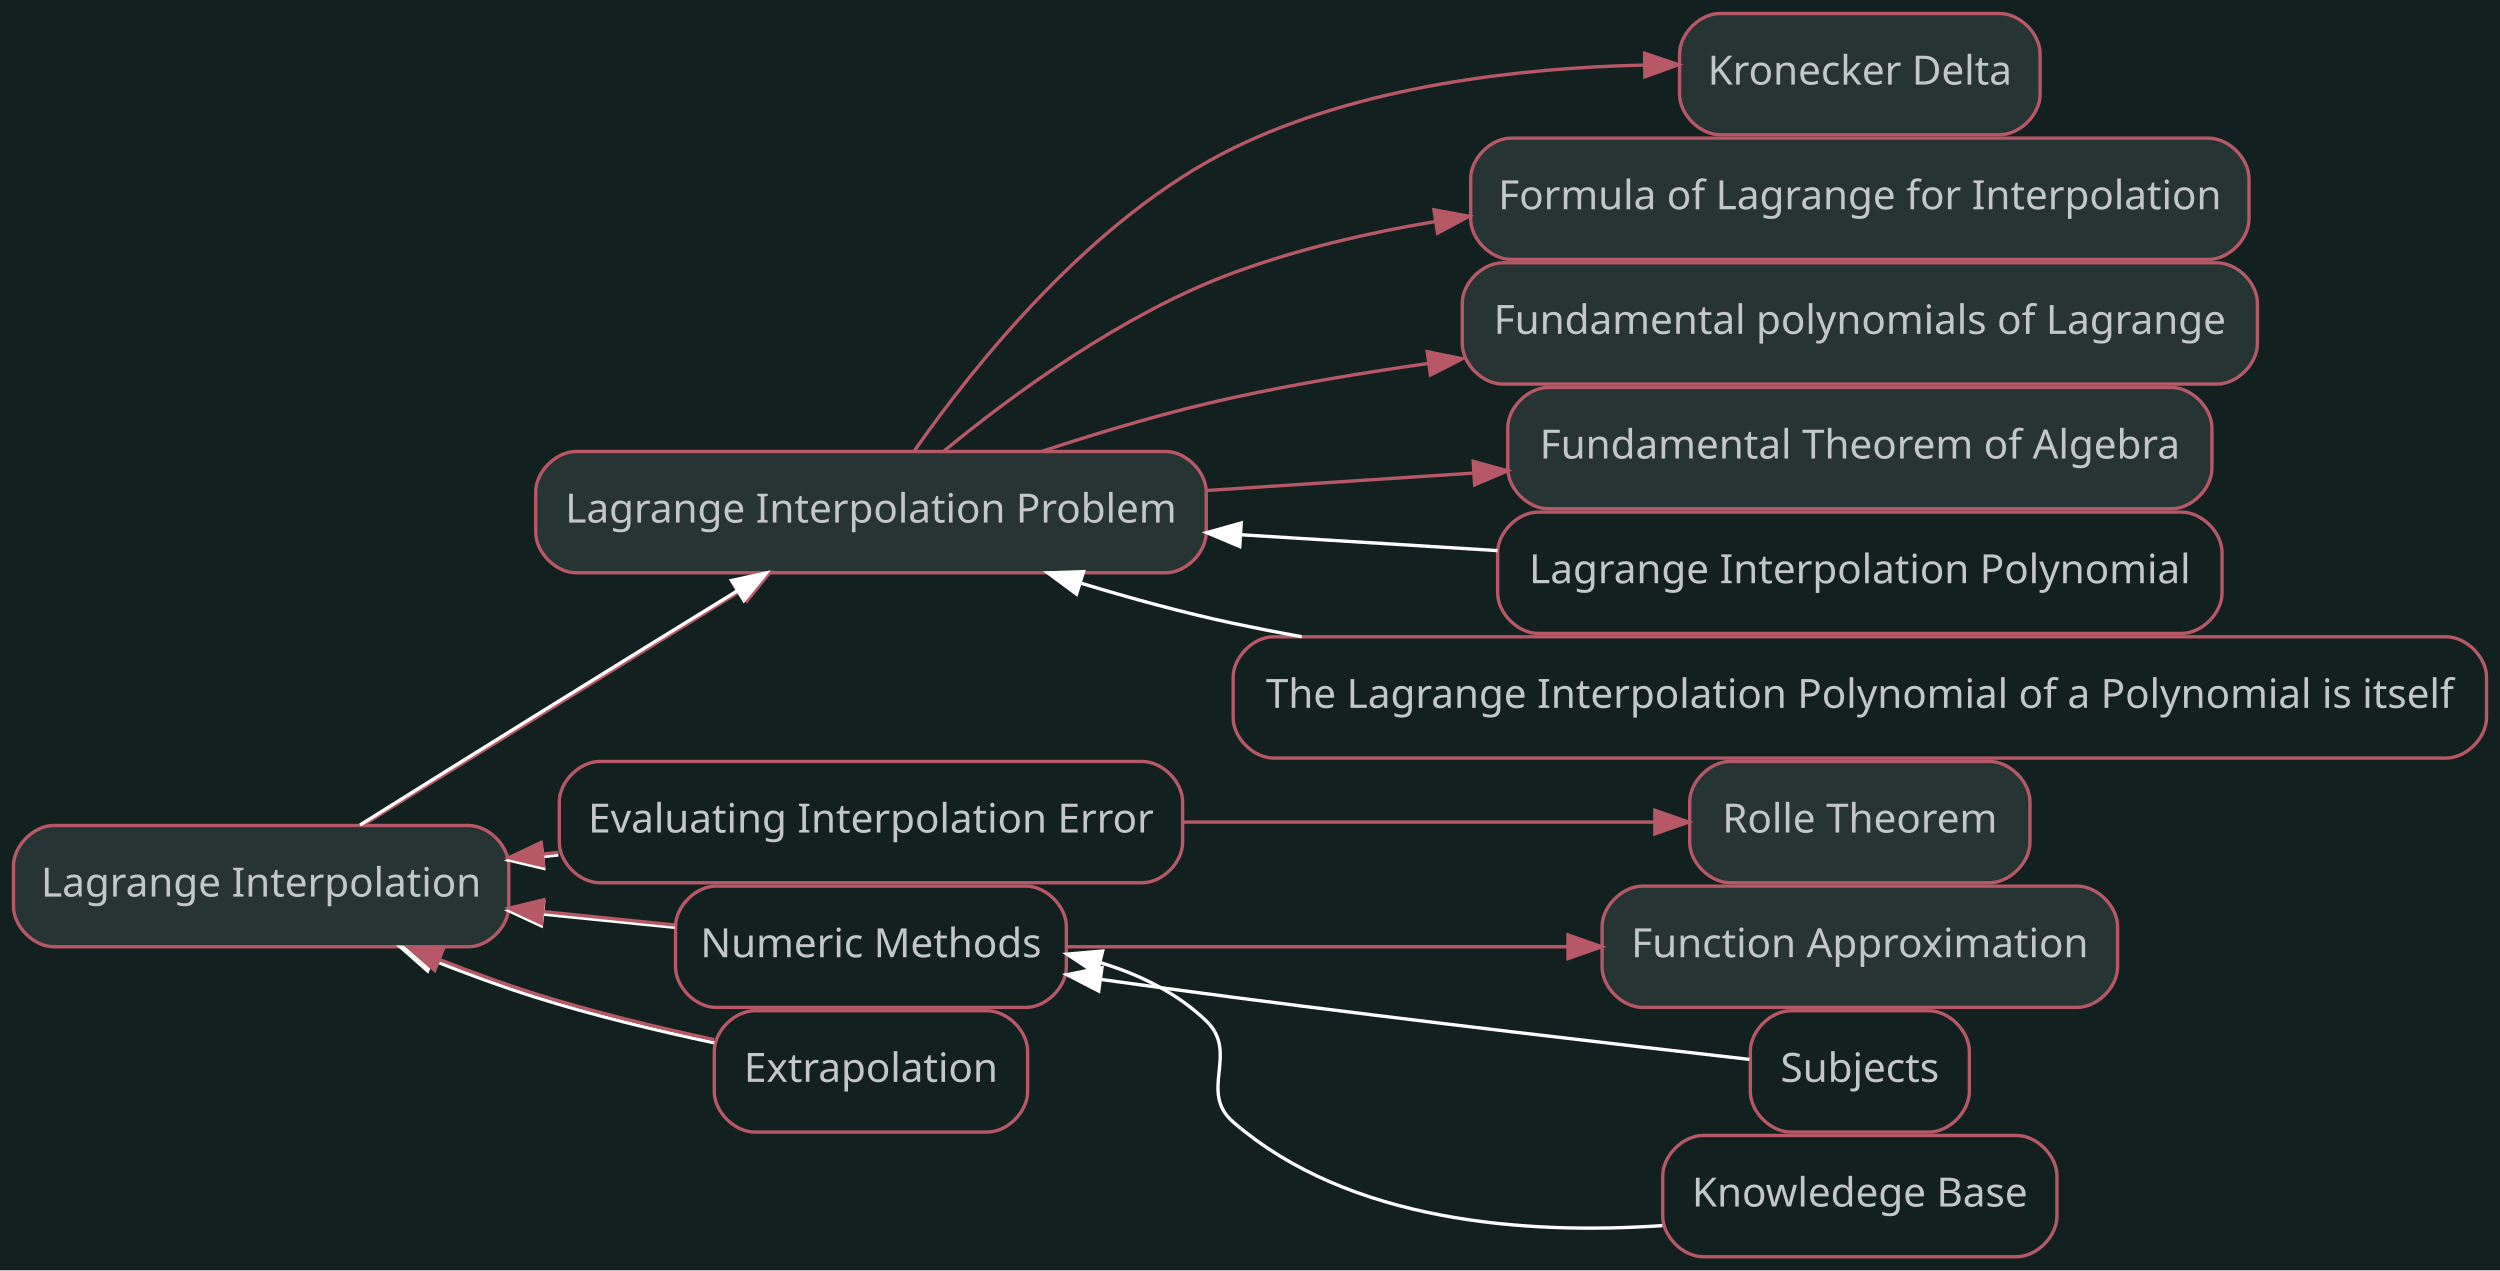
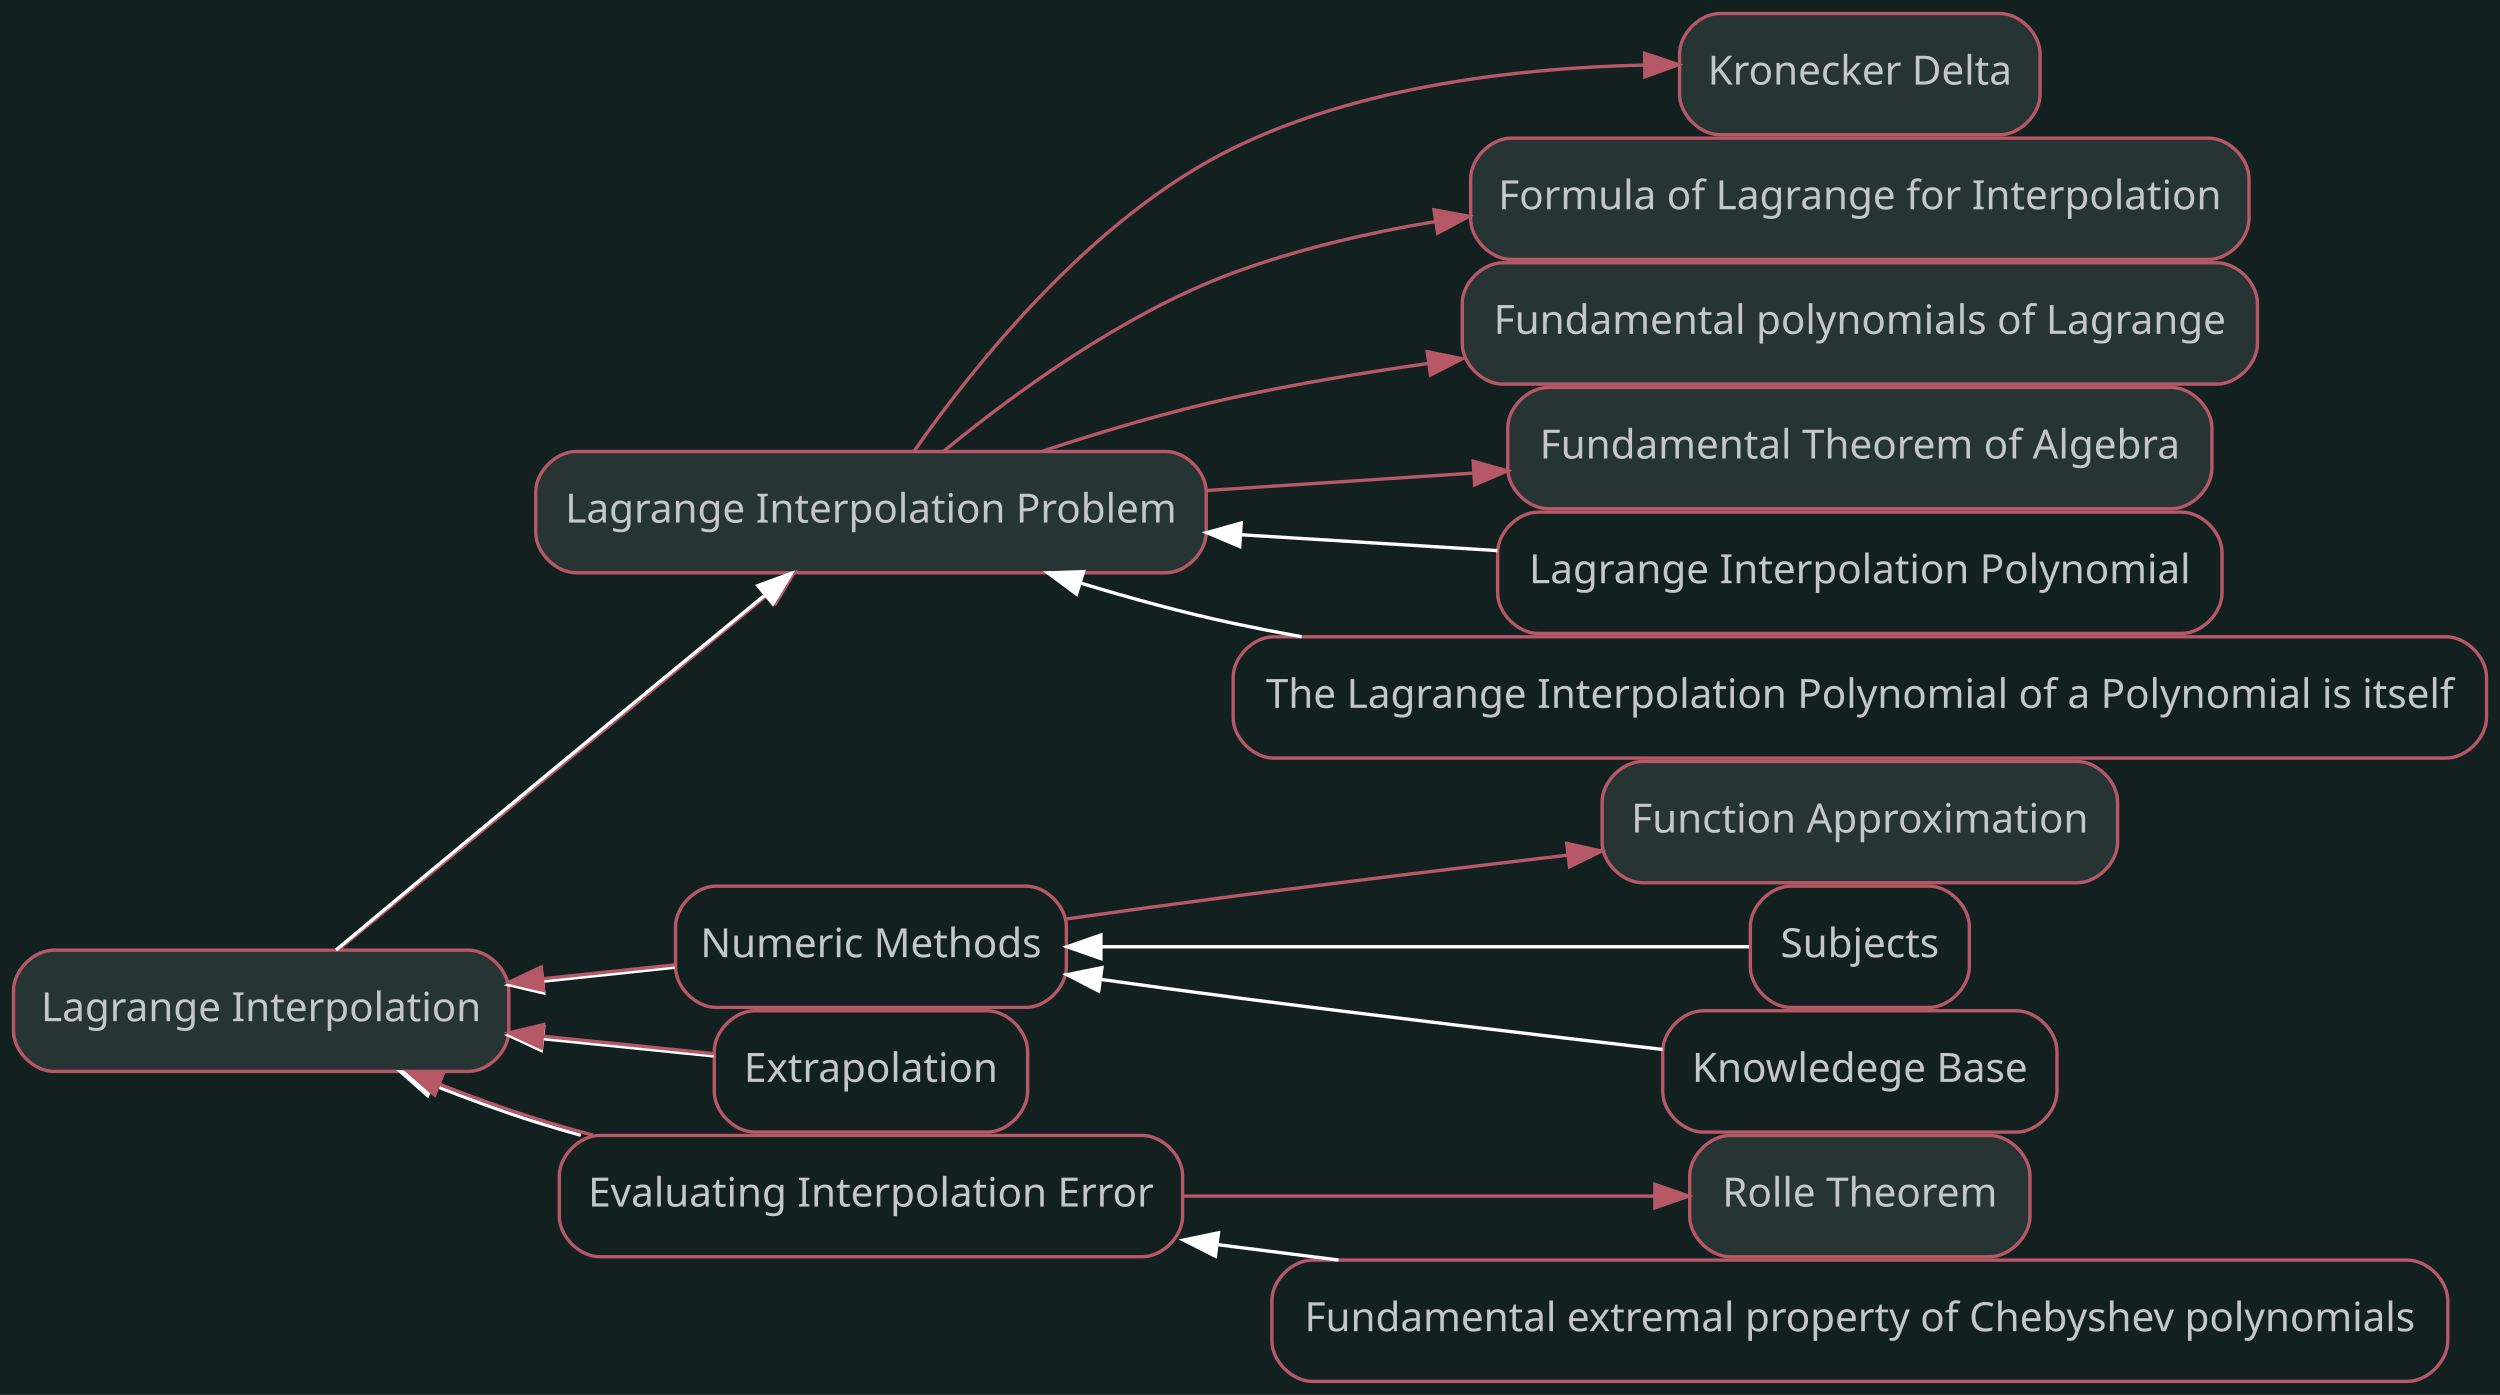
- <svg xmlns="http://www.w3.org/2000/svg" xmlns:xlink="http://www.w3.org/1999/xlink" width="742pt" height="377pt" viewBox="0.00 0.00 742.00 377.00">
-   <g id="graph0" class="graph" transform="scale(1 1) rotate(0) translate(4 373)">
-     <polygon fill="#132020" stroke="transparent" points="-4,4 -4,-373 738,-373 738,4 -4,4" />
+ <svg xmlns="http://www.w3.org/2000/svg" xmlns:xlink="http://www.w3.org/1999/xlink" width="742pt" height="414pt" viewBox="0.00 0.00 742.00 414.00">
+   <g id="graph0" class="graph" transform="scale(1 1) rotate(0) translate(4 410)">
+     <polygon fill="#132020" stroke="transparent" points="-4,4 -4,-410 738,-410 738,4 -4,4" />
    <g id="node1" class="node">
      <g id="a_node1">
        <a xlink:href="/Knowledge/Lagrange Interpolation.html" xlink:title="Lagrange Interpolation" target="_parent">
          <path fill="#273434" stroke="#b75867" d="M135,-128C135,-128 12,-128 12,-128 6,-128 0,-122 0,-116 0,-116 0,-104 0,-104 0,-98 6,-92 12,-92 12,-92 135,-92 135,-92 141,-92 147,-98 147,-104 147,-104 147,-116 147,-116 147,-122 141,-128 135,-128" />
          <text text-anchor="middle" x="73.5" y="-106.9" font-family="sans" font-size="12.00" fill="#c4c7c7">Lagrange Interpolation</text>
        </a>
      </g>
    </g>
    <g id="node2" class="node">
      <g id="a_node2">
        <a xlink:href="/Knowledge/Lagrange Interpolation Problem.html" xlink:title="Lagrange Interpolation Problem" target="_parent">
-           <path fill="#273434" stroke="#b75867" d="M342,-239C342,-239 167,-239 167,-239 161,-239 155,-233 155,-227 155,-227 155,-215 155,-215 155,-209 161,-203 167,-203 167,-203 342,-203 342,-203 348,-203 354,-209 354,-215 354,-215 354,-227 354,-227 354,-233 348,-239 342,-239" />
-           <text text-anchor="middle" x="254.5" y="-217.9" font-family="sans" font-size="12.00" fill="#c4c7c7">Lagrange Interpolation Problem</text>
+           <path fill="#273434" stroke="#b75867" d="M342,-276C342,-276 167,-276 167,-276 161,-276 155,-270 155,-264 155,-264 155,-252 155,-252 155,-246 161,-240 167,-240 167,-240 342,-240 342,-240 348,-240 354,-246 354,-252 354,-252 354,-264 354,-264 354,-270 348,-276 342,-276" />
+           <text text-anchor="middle" x="254.5" y="-254.9" font-family="sans" font-size="12.00" fill="#c4c7c7">Lagrange Interpolation Problem</text>
        </a>
      </g>
    </g>
    <g id="edge1" class="edge">
-       <path fill="none" stroke="#b75867" d="M103.66,-128.08C134.21,-147.03 182.33,-176.87 215.77,-197.6" />
-       <polygon fill="#b75867" stroke="#b75867" points="214.01,-200.63 224.35,-202.93 217.7,-194.68 214.01,-200.63" />
+       <path fill="none" stroke="#b75867" d="M96.45,-128.15C128.34,-154.52 187.59,-203.5 223.49,-233.19" />
+       <polygon fill="#b75867" stroke="#b75867" points="221.71,-236.26 231.65,-239.94 226.18,-230.87 221.71,-236.26" />
    </g>
    <g id="node3" class="node">
      <g id="a_node3">
-         <a xlink:href="/Knowledge/Evaluating Interpolation Error.html" xlink:title="Evaluating Interpolation Error" target="_parent">
-           <path fill="none" stroke="#b75867" d="M335,-147C335,-147 174,-147 174,-147 168,-147 162,-141 162,-135 162,-135 162,-123 162,-123 162,-117 168,-111 174,-111 174,-111 335,-111 335,-111 341,-111 347,-117 347,-123 347,-123 347,-135 347,-135 347,-141 341,-147 335,-147" />
-           <text text-anchor="middle" x="254.5" y="-125.9" font-family="sans" font-size="12.00" fill="#c4c7c7">Evaluating Interpolation Error</text>
+         <a xlink:href="/Knowledge/Numeric Methods.html" xlink:title="Numeric Methods" target="_parent">
+           <path fill="none" stroke="#b75867" d="M300.5,-147C300.5,-147 208.5,-147 208.5,-147 202.5,-147 196.5,-141 196.5,-135 196.5,-135 196.5,-123 196.5,-123 196.5,-117 202.5,-111 208.5,-111 208.5,-111 300.5,-111 300.5,-111 306.5,-111 312.5,-117 312.5,-123 312.5,-123 312.5,-135 312.5,-135 312.5,-141 306.5,-147 300.5,-147" />
+           <text text-anchor="middle" x="254.5" y="-125.9" font-family="sans" font-size="12.00" fill="#c4c7c7">Numeric Methods</text>
        </a>
      </g>
    </g>
    <g id="edge2" class="edge">
-       <path fill="none" stroke="#ffffff" d="M157.12,-118.77C158.66,-118.93 160.19,-119.1 161.73,-119.26" />
+       <path fill="none" stroke="#ffffff" d="M157.11,-118.77C170.34,-120.17 183.77,-121.6 196.24,-122.92" />
      <polygon fill="#ffffff" stroke="#ffffff" points="157.36,-115.28 147.05,-117.7 156.62,-122.24 157.36,-115.28" />
    </g>
    <g id="node4" class="node">
      <g id="a_node4">
-         <a xlink:href="/Knowledge/Numeric Methods.html" xlink:title="Numeric Methods" target="_parent">
-           <path fill="none" stroke="#b75867" d="M300.5,-110C300.5,-110 208.5,-110 208.5,-110 202.5,-110 196.5,-104 196.5,-98 196.5,-98 196.5,-86 196.5,-86 196.5,-80 202.5,-74 208.5,-74 208.5,-74 300.5,-74 300.5,-74 306.5,-74 312.5,-80 312.5,-86 312.5,-86 312.5,-98 312.5,-98 312.5,-104 306.5,-110 300.5,-110" />
-           <text text-anchor="middle" x="254.5" y="-88.9" font-family="sans" font-size="12.00" fill="#c4c7c7">Numeric Methods</text>
+         <a xlink:href="/Knowledge/Extrapolation.html" xlink:title="Extrapolation" target="_parent">
+           <path fill="none" stroke="#b75867" d="M289,-110C289,-110 220,-110 220,-110 214,-110 208,-104 208,-98 208,-98 208,-86 208,-86 208,-80 214,-74 220,-74 220,-74 289,-74 289,-74 295,-74 301,-80 301,-86 301,-86 301,-98 301,-98 301,-104 295,-110 289,-110" />
+           <text text-anchor="middle" x="254.5" y="-88.9" font-family="sans" font-size="12.00" fill="#c4c7c7">Extrapolation</text>
        </a>
      </g>
    </g>
    <g id="edge3" class="edge">
-       <path fill="none" stroke="#ffffff" d="M157.11,-101.69C170.34,-100.36 183.77,-99.01 196.24,-97.76" />
+       <path fill="none" stroke="#ffffff" d="M157.24,-101.68C174.65,-99.93 192.41,-98.14 207.85,-96.59" />
      <polygon fill="#ffffff" stroke="#ffffff" points="156.65,-98.22 147.05,-102.7 157.35,-105.19 156.65,-98.22" />
    </g>
    <g id="node5" class="node">
      <g id="a_node5">
-         <a xlink:href="/Knowledge/Extrapolation.html" xlink:title="Extrapolation" target="_parent">
-           <path fill="none" stroke="#b75867" d="M289,-73C289,-73 220,-73 220,-73 214,-73 208,-67 208,-61 208,-61 208,-49 208,-49 208,-43 214,-37 220,-37 220,-37 289,-37 289,-37 295,-37 301,-43 301,-49 301,-49 301,-61 301,-61 301,-67 295,-73 289,-73" />
-           <text text-anchor="middle" x="254.5" y="-51.9" font-family="sans" font-size="12.00" fill="#c4c7c7">Extrapolation</text>
+         <a xlink:href="/Knowledge/Evaluating Interpolation Error.html" xlink:title="Evaluating Interpolation Error" target="_parent">
+           <path fill="none" stroke="#b75867" d="M335,-73C335,-73 174,-73 174,-73 168,-73 162,-67 162,-61 162,-61 162,-49 162,-49 162,-43 168,-37 174,-37 174,-37 335,-37 335,-37 341,-37 347,-43 347,-49 347,-49 347,-61 347,-61 347,-67 341,-73 335,-73" />
+           <text text-anchor="middle" x="254.5" y="-51.9" font-family="sans" font-size="12.00" fill="#c4c7c7">Evaluating Interpolation Error</text>
        </a>
      </g>
    </g>
    <g id="edge4" class="edge">
-       <path fill="none" stroke="#ffffff" d="M124.38,-88.02C134.41,-84.04 144.95,-80.16 155,-77 172.05,-71.64 191.15,-67.06 207.96,-63.49" />
+       <path fill="none" stroke="#ffffff" d="M124.38,-88.02C134.41,-84.04 144.95,-80.16 155,-77 159.35,-75.63 163.83,-74.32 168.37,-73.06" />
      <polygon fill="#ffffff" stroke="#ffffff" points="122.91,-84.84 114.96,-91.85 125.54,-91.33 122.91,-84.84" />
    </g>
    <g id="edge10" class="edge">
-       <path fill="none" stroke="#ffffff" d="M214.82,-197.64C181.13,-176.93 133.09,-147.12 102.86,-128.15" />
-       <polygon fill="#ffffff" stroke="#ffffff" points="213.12,-200.71 223.48,-202.96 216.79,-194.75 213.12,-200.71" />
+       <path fill="none" stroke="#ffffff" d="M223.09,-233.44C186.88,-203.75 127.33,-154.49 95.74,-128.06" />
+       <polygon fill="#ffffff" stroke="#ffffff" points="220.93,-236.19 230.88,-239.82 225.37,-230.78 220.93,-236.19" />
    </g>
    <g id="node6" class="node">
      <g id="a_node6">
        <a xlink:href="/Knowledge/Kronecker Delta.html" xlink:title="Kronecker Delta" target="_parent">
-           <path fill="#273434" stroke="#b75867" d="M589.5,-369C589.5,-369 506.5,-369 506.5,-369 500.5,-369 494.5,-363 494.5,-357 494.5,-357 494.5,-345 494.5,-345 494.5,-339 500.5,-333 506.5,-333 506.5,-333 589.5,-333 589.5,-333 595.5,-333 601.5,-339 601.5,-345 601.5,-345 601.5,-357 601.5,-357 601.5,-363 595.5,-369 589.5,-369" />
-           <text text-anchor="middle" x="548" y="-347.9" font-family="sans" font-size="12.00" fill="#c4c7c7">Kronecker Delta</text>
+           <path fill="#273434" stroke="#b75867" d="M589.5,-406C589.5,-406 506.5,-406 506.5,-406 500.5,-406 494.5,-400 494.5,-394 494.5,-394 494.5,-382 494.5,-382 494.5,-376 500.5,-370 506.5,-370 506.5,-370 589.5,-370 589.5,-370 595.5,-370 601.5,-376 601.5,-382 601.5,-382 601.5,-394 601.5,-394 601.5,-400 595.5,-406 589.5,-406" />
+           <text text-anchor="middle" x="548" y="-384.9" font-family="sans" font-size="12.00" fill="#c4c7c7">Kronecker Delta</text>
        </a>
      </g>
    </g>
    <g id="edge5" class="edge">
-       <path fill="none" stroke="#b75867" d="M267.41,-239.23C284.86,-264.22 319.9,-308.39 362,-329 399.7,-347.46 446.73,-352.86 483.94,-353.69" />
-       <polygon fill="#b75867" stroke="#b75867" points="484.11,-357.2 494.15,-353.81 484.2,-350.2 484.11,-357.2" />
+       <path fill="none" stroke="#b75867" d="M267.41,-276.23C284.86,-301.22 319.9,-345.39 362,-366 399.7,-384.46 446.73,-389.86 483.94,-390.69" />
+       <polygon fill="#b75867" stroke="#b75867" points="484.11,-394.2 494.15,-390.81 484.2,-387.2 484.11,-394.2" />
    </g>
    <g id="node7" class="node">
      <g id="a_node7">
        <a xlink:href="/Knowledge/Formula of Lagrange for Interpolation.html" xlink:title="Formula of Lagrange for Interpolation" target="_parent">
-           <path fill="#273434" stroke="#b75867" d="M651.5,-332C651.5,-332 444.5,-332 444.5,-332 438.5,-332 432.5,-326 432.5,-320 432.5,-320 432.5,-308 432.5,-308 432.5,-302 438.5,-296 444.5,-296 444.5,-296 651.5,-296 651.5,-296 657.5,-296 663.5,-302 663.5,-308 663.5,-308 663.5,-320 663.5,-320 663.5,-326 657.5,-332 651.5,-332" />
-           <text text-anchor="middle" x="548" y="-310.9" font-family="sans" font-size="12.00" fill="#c4c7c7">Formula of Lagrange for Interpolation</text>
+           <path fill="#273434" stroke="#b75867" d="M651.5,-369C651.5,-369 444.5,-369 444.5,-369 438.5,-369 432.5,-363 432.5,-357 432.5,-357 432.5,-345 432.5,-345 432.5,-339 438.5,-333 444.5,-333 444.5,-333 651.5,-333 651.5,-333 657.5,-333 663.5,-339 663.5,-345 663.5,-345 663.5,-357 663.5,-357 663.5,-363 657.5,-369 651.5,-369" />
+           <text text-anchor="middle" x="548" y="-347.9" font-family="sans" font-size="12.00" fill="#c4c7c7">Formula of Lagrange for Interpolation</text>
        </a>
      </g>
    </g>
    <g id="edge6" class="edge">
-       <path fill="none" stroke="#b75867" d="M276.28,-239.23C296.63,-255.96 329.27,-279.93 362,-292 380.91,-298.97 401.57,-303.85 422.01,-307.25" />
-       <polygon fill="#b75867" stroke="#b75867" points="421.61,-310.72 432.02,-308.8 422.68,-303.81 421.61,-310.72" />
+       <path fill="none" stroke="#b75867" d="M276.28,-276.23C296.63,-292.96 329.27,-316.93 362,-329 380.91,-335.97 401.57,-340.85 422.01,-344.25" />
+       <polygon fill="#b75867" stroke="#b75867" points="421.61,-347.72 432.02,-345.8 422.68,-340.81 421.61,-347.72" />
    </g>
    <g id="node8" class="node">
      <g id="a_node8">
        <a xlink:href="/Knowledge/Fundamental polynomials of Lagrange.html" xlink:title="Fundamental polynomials of Lagrange" target="_parent">
-           <path fill="#273434" stroke="#b75867" d="M654,-295C654,-295 442,-295 442,-295 436,-295 430,-289 430,-283 430,-283 430,-271 430,-271 430,-265 436,-259 442,-259 442,-259 654,-259 654,-259 660,-259 666,-265 666,-271 666,-271 666,-283 666,-283 666,-289 660,-295 654,-295" />
-           <text text-anchor="middle" x="548" y="-273.9" font-family="sans" font-size="12.00" fill="#c4c7c7">Fundamental polynomials of Lagrange</text>
+           <path fill="#273434" stroke="#b75867" d="M654,-332C654,-332 442,-332 442,-332 436,-332 430,-326 430,-320 430,-320 430,-308 430,-308 430,-302 436,-296 442,-296 442,-296 654,-296 654,-296 660,-296 666,-302 666,-308 666,-308 666,-320 666,-320 666,-326 660,-332 654,-332" />
+           <text text-anchor="middle" x="548" y="-310.9" font-family="sans" font-size="12.00" fill="#c4c7c7">Fundamental polynomials of Lagrange</text>
        </a>
      </g>
    </g>
    <g id="edge7" class="edge">
-       <path fill="none" stroke="#b75867" d="M305.35,-239.08C323.04,-244.92 343.22,-250.93 362,-255 380.57,-259.03 400.37,-262.37 419.84,-265.12" />
-       <polygon fill="#b75867" stroke="#b75867" points="419.6,-268.62 429.99,-266.51 420.55,-261.69 419.6,-268.62" />
+       <path fill="none" stroke="#b75867" d="M305.35,-276.08C323.04,-281.92 343.22,-287.93 362,-292 380.57,-296.03 400.37,-299.37 419.84,-302.12" />
+       <polygon fill="#b75867" stroke="#b75867" points="419.6,-305.62 429.99,-303.51 420.55,-298.69 419.6,-305.62" />
    </g>
    <g id="node9" class="node">
      <g id="a_node9">
        <a xlink:href="/Knowledge/Fundamental Theorem of Algebra.html" xlink:title="Fundamental Theorem of Algebra" target="_parent">
-           <path fill="#273434" stroke="#b75867" d="M640.5,-258C640.5,-258 455.5,-258 455.5,-258 449.5,-258 443.5,-252 443.5,-246 443.5,-246 443.5,-234 443.5,-234 443.5,-228 449.5,-222 455.5,-222 455.5,-222 640.5,-222 640.5,-222 646.5,-222 652.5,-228 652.5,-234 652.5,-234 652.5,-246 652.5,-246 652.5,-252 646.5,-258 640.5,-258" />
-           <text text-anchor="middle" x="548" y="-236.9" font-family="sans" font-size="12.00" fill="#c4c7c7">Fundamental Theorem of Algebra</text>
+           <path fill="#273434" stroke="#b75867" d="M640.5,-295C640.5,-295 455.5,-295 455.5,-295 449.5,-295 443.5,-289 443.5,-283 443.5,-283 443.5,-271 443.5,-271 443.5,-265 449.5,-259 455.5,-259 455.5,-259 640.5,-259 640.5,-259 646.5,-259 652.5,-265 652.5,-271 652.5,-271 652.5,-283 652.5,-283 652.5,-289 646.5,-295 640.5,-295" />
+           <text text-anchor="middle" x="548" y="-273.9" font-family="sans" font-size="12.00" fill="#c4c7c7">Fundamental Theorem of Algebra</text>
        </a>
      </g>
    </g>
    <g id="edge8" class="edge">
-       <path fill="none" stroke="#b75867" d="M354.19,-227.43C379.56,-229.09 407.06,-230.88 433.13,-232.58" />
-       <polygon fill="#b75867" stroke="#b75867" points="433.23,-236.09 443.43,-233.25 433.68,-229.11 433.23,-236.09" />
+       <path fill="none" stroke="#b75867" d="M354.19,-264.43C379.56,-266.09 407.06,-267.88 433.13,-269.58" />
+       <polygon fill="#b75867" stroke="#b75867" points="433.23,-273.09 443.43,-270.25 433.68,-266.11 433.23,-273.09" />
    </g>
    <g id="node10" class="node">
      <g id="a_node10">
        <a xlink:href="/Knowledge/Lagrange Interpolation Polynomial.html" xlink:title="Lagrange Interpolation Polynomial" target="_parent">
-           <path fill="none" stroke="#b75867" d="M643.5,-221C643.5,-221 452.5,-221 452.5,-221 446.5,-221 440.5,-215 440.5,-209 440.5,-209 440.5,-197 440.5,-197 440.5,-191 446.5,-185 452.5,-185 452.5,-185 643.5,-185 643.5,-185 649.5,-185 655.5,-191 655.5,-197 655.5,-197 655.5,-209 655.5,-209 655.5,-215 649.5,-221 643.5,-221" />
-           <text text-anchor="middle" x="548" y="-199.9" font-family="sans" font-size="12.00" fill="#c4c7c7">Lagrange Interpolation Polynomial</text>
+           <path fill="none" stroke="#b75867" d="M643.5,-258C643.5,-258 452.5,-258 452.5,-258 446.5,-258 440.5,-252 440.5,-246 440.5,-246 440.5,-234 440.5,-234 440.5,-228 446.5,-222 452.5,-222 452.5,-222 643.5,-222 643.5,-222 649.5,-222 655.5,-228 655.5,-234 655.5,-234 655.5,-246 655.5,-246 655.5,-252 649.5,-258 643.5,-258" />
+           <text text-anchor="middle" x="548" y="-236.9" font-family="sans" font-size="12.00" fill="#c4c7c7">Lagrange Interpolation Polynomial</text>
        </a>
      </g>
    </g>
    <g id="edge9" class="edge">
-       <path fill="none" stroke="#ffffff" d="M364.37,-214.28C389.24,-212.74 415.65,-211.11 440.42,-209.58" />
-       <polygon fill="#ffffff" stroke="#ffffff" points="363.95,-210.8 354.19,-214.91 364.39,-217.78 363.95,-210.8" />
+       <path fill="none" stroke="#ffffff" d="M364.37,-251.28C389.24,-249.74 415.65,-248.11 440.42,-246.58" />
+       <polygon fill="#ffffff" stroke="#ffffff" points="363.95,-247.8 354.19,-251.91 364.39,-254.78 363.95,-247.8" />
    </g>
    <g id="node11" class="node">
      <g id="a_node11">
        <a xlink:href="/Knowledge/The Lagrange Interpolation Polynomial of a Polynomial is itself.html" xlink:title="The Lagrange Interpolation Polynomial of a Polynomial is itself" target="_parent">
-           <path fill="none" stroke="#b75867" d="M722,-184C722,-184 374,-184 374,-184 368,-184 362,-178 362,-172 362,-172 362,-160 362,-160 362,-154 368,-148 374,-148 374,-148 722,-148 722,-148 728,-148 734,-154 734,-160 734,-160 734,-172 734,-172 734,-178 728,-184 722,-184" />
-           <text text-anchor="middle" x="548" y="-162.9" font-family="sans" font-size="12.00" fill="#c4c7c7">The Lagrange Interpolation Polynomial of a Polynomial is itself</text>
+           <path fill="none" stroke="#b75867" d="M722,-221C722,-221 374,-221 374,-221 368,-221 362,-215 362,-209 362,-209 362,-197 362,-197 362,-191 368,-185 374,-185 374,-185 722,-185 722,-185 728,-185 734,-191 734,-197 734,-197 734,-209 734,-209 734,-215 728,-221 722,-221" />
+           <text text-anchor="middle" x="548" y="-199.9" font-family="sans" font-size="12.00" fill="#c4c7c7">The Lagrange Interpolation Polynomial of a Polynomial is itself</text>
        </a>
      </g>
    </g>
    <g id="edge11" class="edge">
-       <path fill="none" stroke="#ffffff" d="M316.94,-199.88C331.58,-195.43 347.23,-191.14 362,-188 368.64,-186.59 375.44,-185.26 382.33,-184.01" />
-       <polygon fill="#ffffff" stroke="#ffffff" points="315.51,-196.66 307,-202.97 317.59,-203.34 315.51,-196.66" />
+       <path fill="none" stroke="#ffffff" d="M316.94,-236.88C331.58,-232.43 347.23,-228.14 362,-225 368.64,-223.59 375.44,-222.26 382.33,-221.01" />
+       <polygon fill="#ffffff" stroke="#ffffff" points="315.51,-233.66 307,-239.97 317.59,-240.34 315.51,-233.66" />
    </g>
    <g id="edge12" class="edge">
-       <path fill="none" stroke="#b75867" d="M161.73,-120.01C160.19,-119.85 158.66,-119.68 157.12,-119.52" />
+       <path fill="none" stroke="#b75867" d="M196.24,-123.63C183.77,-122.34 170.34,-120.93 157.11,-119.52" />
      <polygon fill="#b75867" stroke="#b75867" points="157.36,-116.02 147.05,-118.44 156.62,-122.98 157.36,-116.02" />
    </g>
    <g id="node12" class="node">
      <g id="a_node12">
-         <a xlink:href="/Knowledge/Rolle Theorem.html" xlink:title="Rolle Theorem" target="_parent">
-           <path fill="#273434" stroke="#b75867" d="M586.5,-147C586.5,-147 509.5,-147 509.5,-147 503.5,-147 497.5,-141 497.5,-135 497.5,-135 497.5,-123 497.5,-123 497.5,-117 503.5,-111 509.5,-111 509.5,-111 586.5,-111 586.5,-111 592.5,-111 598.5,-117 598.5,-123 598.5,-123 598.5,-135 598.5,-135 598.5,-141 592.5,-147 586.5,-147" />
-           <text text-anchor="middle" x="548" y="-125.9" font-family="sans" font-size="12.00" fill="#c4c7c7">Rolle Theorem</text>
+         <a xlink:href="/Knowledge/Function Approximation.html" xlink:title="Function Approximation" target="_parent">
+           <path fill="#273434" stroke="#b75867" d="M612.5,-184C612.5,-184 483.5,-184 483.5,-184 477.5,-184 471.5,-178 471.5,-172 471.5,-172 471.5,-160 471.5,-160 471.5,-154 477.5,-148 483.5,-148 483.5,-148 612.5,-148 612.5,-148 618.5,-148 624.5,-154 624.5,-160 624.5,-160 624.5,-172 624.5,-172 624.5,-178 618.5,-184 612.5,-184" />
+           <text text-anchor="middle" x="548" y="-162.9" font-family="sans" font-size="12.00" fill="#c4c7c7">Function Approximation</text>
        </a>
      </g>
    </g>
    <g id="edge13" class="edge">
-       <path fill="none" stroke="#b75867" d="M347.33,-129C392.93,-129 446.72,-129 486.97,-129" />
-       <polygon fill="#b75867" stroke="#b75867" points="487.16,-132.5 497.16,-129 487.16,-125.5 487.16,-132.5" />
-     </g>
-     <g id="edge14" class="edge">
-       <path fill="none" stroke="#b75867" d="M196.24,-98.46C183.77,-99.75 170.34,-101.12 157.11,-102.44" />
-       <polygon fill="#b75867" stroke="#b75867" points="156.65,-98.97 147.05,-103.44 157.35,-105.93 156.65,-98.97" />
+       <path fill="none" stroke="#b75867" d="M312.67,-137.28C328.63,-139.53 345.98,-141.92 362,-144 394.42,-148.21 430.07,-152.52 461.35,-156.2" />
+       <polygon fill="#b75867" stroke="#b75867" points="461.01,-159.69 471.35,-157.38 461.82,-152.74 461.01,-159.69" />
    </g>
    <g id="node13" class="node">
      <g id="a_node13">
-         <a xlink:href="/Knowledge/Function Approximation.html" xlink:title="Function Approximation" target="_parent">
-           <path fill="#273434" stroke="#b75867" d="M612.5,-110C612.5,-110 483.5,-110 483.5,-110 477.5,-110 471.5,-104 471.5,-98 471.5,-98 471.5,-86 471.5,-86 471.5,-80 477.5,-74 483.5,-74 483.5,-74 612.5,-74 612.5,-74 618.5,-74 624.5,-80 624.5,-86 624.5,-86 624.5,-98 624.5,-98 624.5,-104 618.5,-110 612.5,-110" />
-           <text text-anchor="middle" x="548" y="-88.9" font-family="sans" font-size="12.00" fill="#c4c7c7">Function Approximation</text>
-         </a>
-       </g>
-     </g>
-     <g id="edge15" class="edge">
-       <path fill="none" stroke="#b75867" d="M312.74,-92C355.08,-92 413.45,-92 461.33,-92" />
-       <polygon fill="#b75867" stroke="#b75867" points="461.38,-95.5 471.38,-92 461.38,-88.5 461.38,-95.5" />
+         <a xlink:href="/Knowledge/Subjects.html" xlink:title="Subjects" target="_parent">
+           <path fill="none" stroke="#b75867" d="M568.5,-147C568.5,-147 527.5,-147 527.5,-147 521.5,-147 515.5,-141 515.5,-135 515.5,-135 515.5,-123 515.5,-123 515.5,-117 521.5,-111 527.5,-111 527.5,-111 568.5,-111 568.5,-111 574.5,-111 580.5,-117 580.5,-123 580.5,-123 580.5,-135 580.5,-135 580.5,-141 574.5,-147 568.5,-147" />
+           <text text-anchor="middle" x="548" y="-125.9" font-family="sans" font-size="12.00" fill="#c4c7c7">Subjects</text>
+         </a>
+       </g>
+     </g>
+     <g id="edge14" class="edge">
+       <path fill="none" stroke="#ffffff" d="M322.95,-129C383.33,-129 469.2,-129 515.12,-129" />
+       <polygon fill="#ffffff" stroke="#ffffff" points="322.74,-125.5 312.74,-129 322.74,-132.5 322.74,-125.5" />
    </g>
    <g id="node14" class="node">
      <g id="a_node14">
-         <a xlink:href="/Knowledge/Subjects.html" xlink:title="Subjects" target="_parent">
-           <path fill="none" stroke="#b75867" d="M568.5,-73C568.5,-73 527.5,-73 527.5,-73 521.5,-73 515.5,-67 515.5,-61 515.5,-61 515.5,-49 515.5,-49 515.5,-43 521.5,-37 527.5,-37 527.5,-37 568.5,-37 568.5,-37 574.5,-37 580.5,-43 580.5,-49 580.5,-49 580.5,-61 580.5,-61 580.5,-67 574.5,-73 568.5,-73" />
-           <text text-anchor="middle" x="548" y="-51.9" font-family="sans" font-size="12.00" fill="#c4c7c7">Subjects</text>
-         </a>
-       </g>
+         <a xlink:href="/Knowledge/Knowledege Base.html" xlink:title="Knowledege Base" target="_parent">
+           <path fill="none" stroke="#b75867" d="M594.5,-110C594.5,-110 501.5,-110 501.5,-110 495.5,-110 489.5,-104 489.5,-98 489.5,-98 489.5,-86 489.5,-86 489.5,-80 495.5,-74 501.5,-74 501.5,-74 594.5,-74 594.5,-74 600.5,-74 606.5,-80 606.5,-86 606.5,-86 606.5,-98 606.5,-98 606.5,-104 600.5,-110 594.5,-110" />
+           <text text-anchor="middle" x="548" y="-88.9" font-family="sans" font-size="12.00" fill="#c4c7c7">Knowledege Base</text>
+         </a>
+       </g>
+     </g>
+     <g id="edge15" class="edge">
+       <path fill="none" stroke="#ffffff" d="M322.93,-119.28C335.89,-117.47 349.36,-115.64 362,-114 404.66,-108.46 452.93,-102.74 489.46,-98.52" />
+       <polygon fill="#ffffff" stroke="#ffffff" points="322.09,-115.86 312.67,-120.72 323.06,-122.79 322.09,-115.86" />
    </g>
    <g id="edge16" class="edge">
-       <path fill="none" stroke="#ffffff" d="M322.93,-82.28C335.89,-80.47 349.36,-78.64 362,-77 415.73,-70.02 478.35,-62.76 515.22,-58.57" />
-       <polygon fill="#ffffff" stroke="#ffffff" points="322.09,-78.86 312.67,-83.72 323.06,-85.79 322.09,-78.86" />
+       <path fill="none" stroke="#b75867" d="M207.85,-97.25C192.41,-98.87 174.65,-100.69 157.24,-102.43" />
+       <polygon fill="#b75867" stroke="#b75867" points="156.65,-98.97 147.05,-103.44 157.35,-105.93 156.65,-98.97" />
+     </g>
+     <g id="edge17" class="edge">
+       <path fill="none" stroke="#b75867" d="M172.05,-73.05C166.25,-74.62 160.52,-76.27 155,-78 145.7,-80.92 135.96,-84.47 126.61,-88.13" />
+       <polygon fill="#b75867" stroke="#b75867" points="125.02,-84.99 117.04,-91.95 127.62,-91.49 125.02,-84.99" />
    </g>
    <g id="node15" class="node">
      <g id="a_node15">
-         <a xlink:href="/Knowledge/Knowledege Base.html" xlink:title="Knowledege Base" target="_parent">
-           <path fill="none" stroke="#b75867" d="M594.5,-36C594.5,-36 501.5,-36 501.5,-36 495.5,-36 489.5,-30 489.5,-24 489.5,-24 489.5,-12 489.5,-12 489.5,-6 495.5,0 501.5,0 501.5,0 594.5,0 594.5,0 600.5,0 606.5,-6 606.5,-12 606.5,-12 606.5,-24 606.5,-24 606.5,-30 600.5,-36 594.5,-36" />
-           <text text-anchor="middle" x="548" y="-14.9" font-family="sans" font-size="12.00" fill="#c4c7c7">Knowledege Base</text>
-         </a>
-       </g>
-     </g>
-     <g id="edge17" class="edge">
-       <path fill="none" stroke="#ffffff" d="M322.56,-87.3C334.18,-83.79 345.31,-78.34 354,-70 363.95,-60.44 351.57,-49.04 362,-40 396.46,-10.13 449.08,-6.49 489.4,-9.24" />
-       <polygon fill="#ffffff" stroke="#ffffff" points="321.54,-83.94 312.71,-89.81 323.27,-90.73 321.54,-83.94" />
+         <a xlink:href="/Knowledge/Rolle Theorem.html" xlink:title="Rolle Theorem" target="_parent">
+           <path fill="#273434" stroke="#b75867" d="M586.5,-73C586.5,-73 509.5,-73 509.5,-73 503.5,-73 497.5,-67 497.5,-61 497.5,-61 497.5,-49 497.5,-49 497.5,-43 503.5,-37 509.5,-37 509.5,-37 586.5,-37 586.5,-37 592.5,-37 598.5,-43 598.5,-49 598.5,-49 598.5,-61 598.5,-61 598.5,-67 592.5,-73 586.5,-73" />
+           <text text-anchor="middle" x="548" y="-51.9" font-family="sans" font-size="12.00" fill="#c4c7c7">Rolle Theorem</text>
+         </a>
+       </g>
    </g>
    <g id="edge18" class="edge">
-       <path fill="none" stroke="#b75867" d="M207.96,-64.43C191.15,-68.06 172.05,-72.64 155,-78 145.7,-80.92 135.96,-84.47 126.61,-88.13" />
-       <polygon fill="#b75867" stroke="#b75867" points="125.02,-84.99 117.04,-91.95 127.62,-91.49 125.02,-84.99" />
+       <path fill="none" stroke="#b75867" d="M347.33,-55C392.93,-55 446.72,-55 486.97,-55" />
+       <polygon fill="#b75867" stroke="#b75867" points="487.16,-58.5 497.16,-55 487.16,-51.5 487.16,-58.5" />
+     </g>
+     <g id="node16" class="node">
+       <g id="a_node16">
+         <a xlink:href="/Knowledge/Fundamental extremal property of Chebyshev polynomials.html" xlink:title="Fundamental extremal property of Chebyshev polynomials" target="_parent">
+           <path fill="none" stroke="#b75867" d="M710.5,-36C710.5,-36 385.5,-36 385.5,-36 379.5,-36 373.5,-30 373.5,-24 373.5,-24 373.5,-12 373.5,-12 373.5,-6 379.5,0 385.5,0 385.5,0 710.5,0 710.5,0 716.5,0 722.5,-6 722.5,-12 722.5,-12 722.5,-24 722.5,-24 722.5,-30 716.5,-36 710.5,-36" />
+           <text text-anchor="middle" x="548" y="-14.9" font-family="sans" font-size="12.00" fill="#c4c7c7">Fundamental extremal property of Chebyshev polynomials</text>
+         </a>
+       </g>
+     </g>
+     <g id="edge19" class="edge">
+       <path fill="none" stroke="#ffffff" d="M357.45,-40.59C358.98,-40.39 360.5,-40.2 362,-40 372.18,-38.68 382.69,-37.34 393.27,-36.02" />
+       <polygon fill="#ffffff" stroke="#ffffff" points="356.72,-37.16 347.27,-41.95 357.64,-44.1 356.72,-37.16" />
    </g>
  </g>
</svg>
